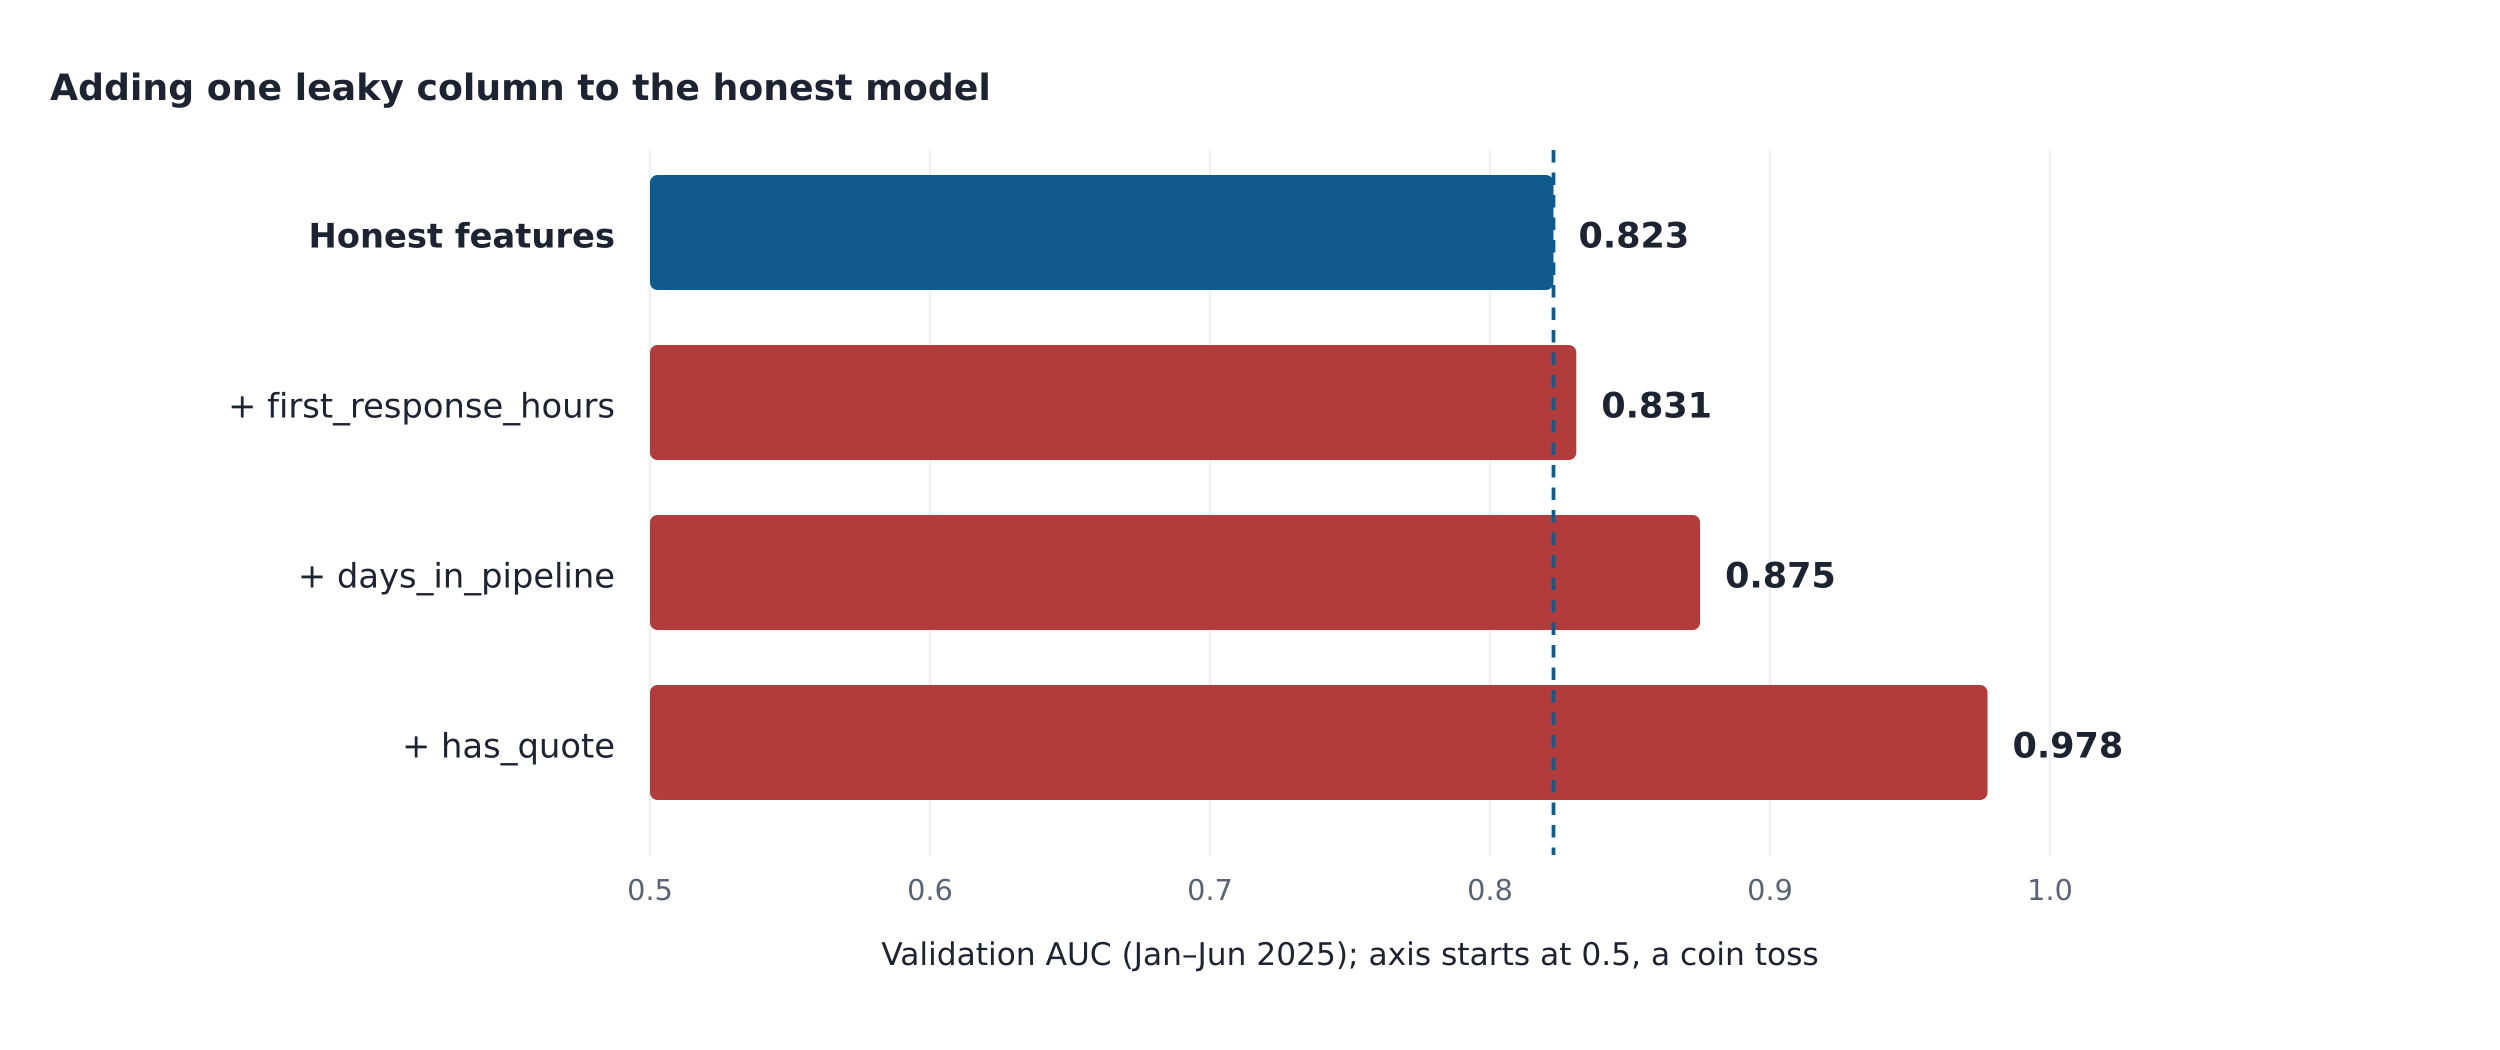
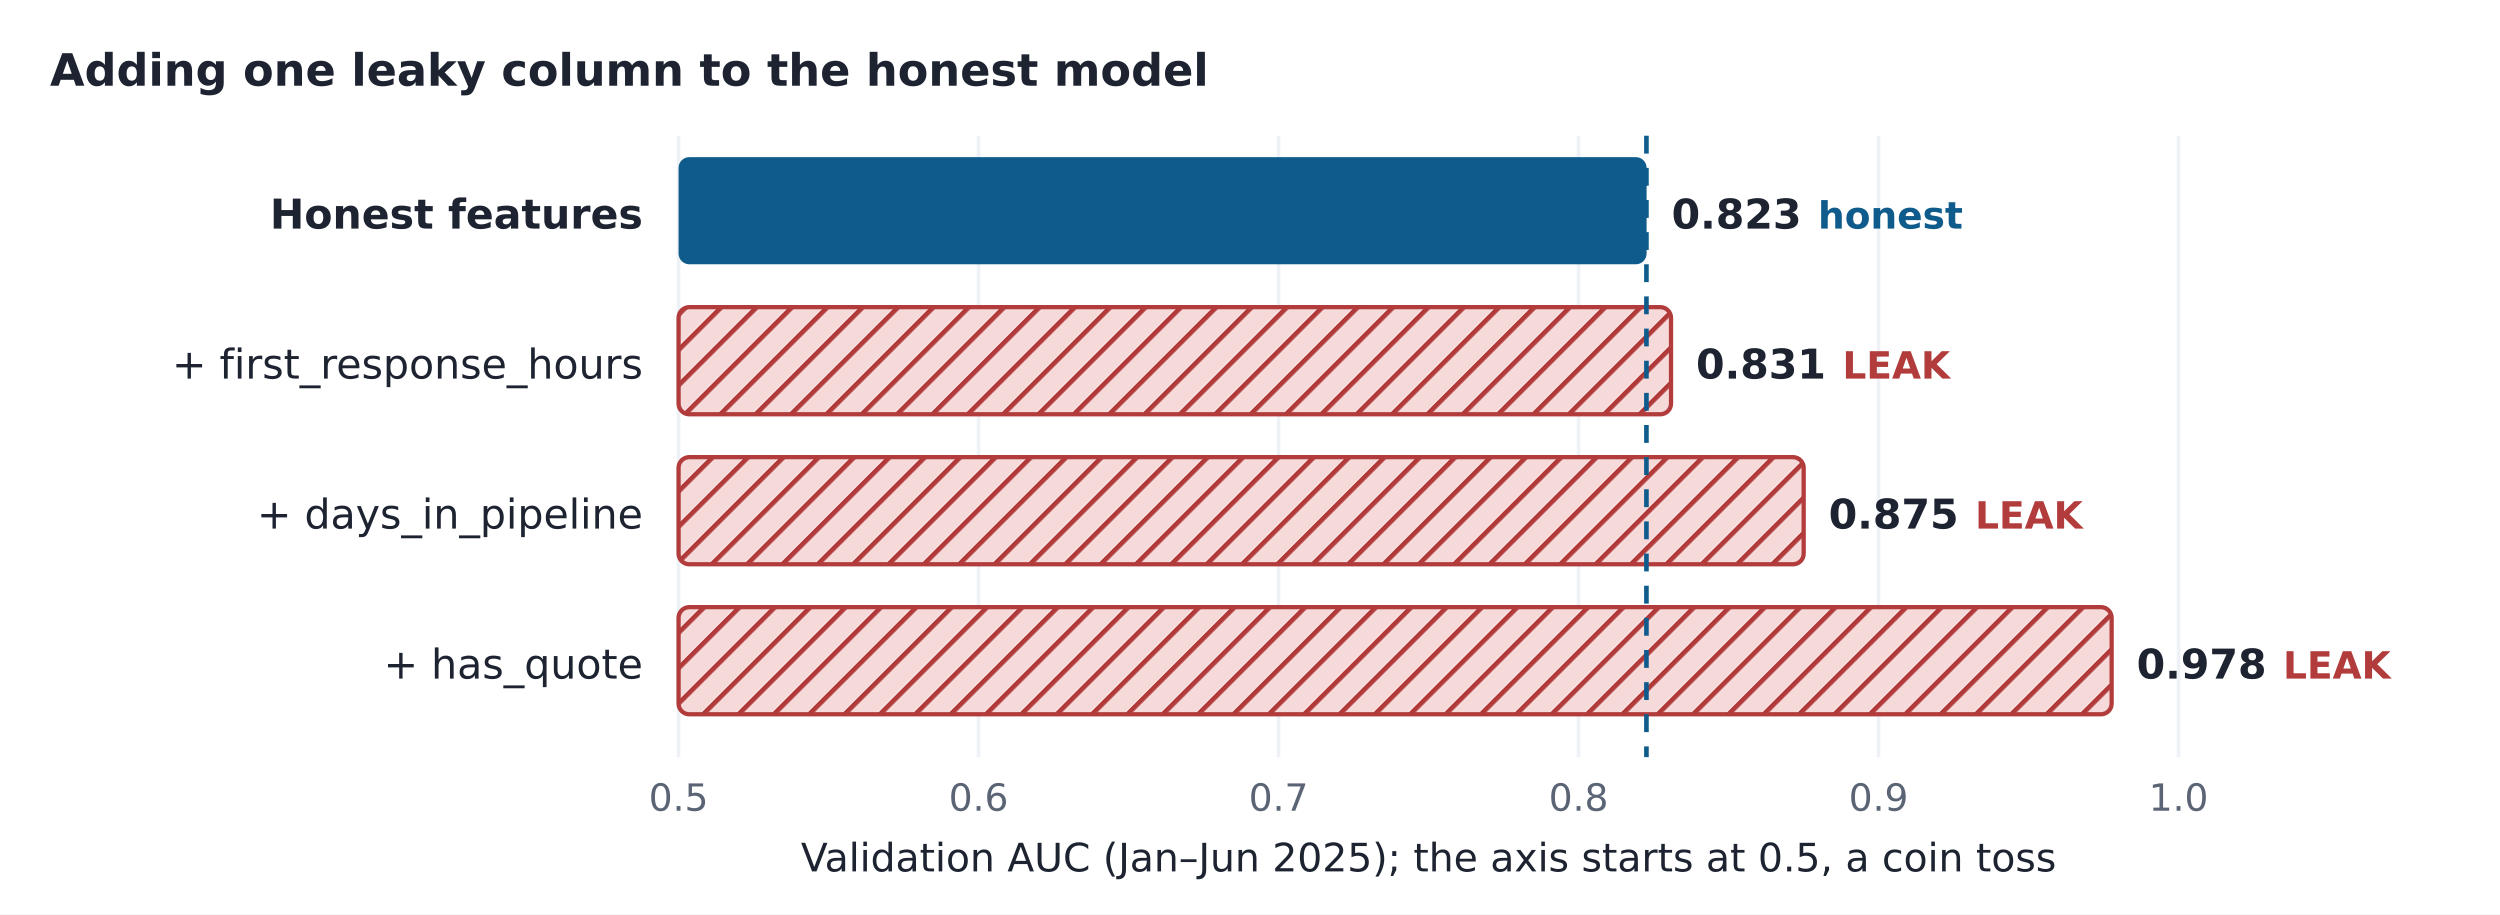
- <svg xmlns="http://www.w3.org/2000/svg" width="1000" height="420" viewBox="0 0 1000 420" font-family="DejaVu Sans, Arial, sans-serif">
-   <rect width="1000" height="420" fill="#ffffff" />
-   <path d="M260.0,60.0 L260.0,342.0" fill="none" stroke="#eef1f5" stroke-width="1" stroke-linejoin="round" />
-   <text x="260.0" y="360" font-size="11.5" fill="#5b6475" font-weight="normal" text-anchor="middle">0.5</text>
-   <path d="M372.0,60.0 L372.0,342.0" fill="none" stroke="#eef1f5" stroke-width="1" stroke-linejoin="round" />
-   <text x="372.0" y="360" font-size="11.5" fill="#5b6475" font-weight="normal" text-anchor="middle">0.6</text>
-   <path d="M484.0,60.0 L484.0,342.0" fill="none" stroke="#eef1f5" stroke-width="1" stroke-linejoin="round" />
-   <text x="484" y="360" font-size="11.5" fill="#5b6475" font-weight="normal" text-anchor="middle">0.7</text>
-   <path d="M596.0,60.0 L596.0,342.0" fill="none" stroke="#eef1f5" stroke-width="1" stroke-linejoin="round" />
-   <text x="596.0" y="360" font-size="11.5" fill="#5b6475" font-weight="normal" text-anchor="middle">0.8</text>
-   <path d="M708.0,60.0 L708.0,342.0" fill="none" stroke="#eef1f5" stroke-width="1" stroke-linejoin="round" />
-   <text x="708.0" y="360" font-size="11.5" fill="#5b6475" font-weight="normal" text-anchor="middle">0.9</text>
-   <path d="M820.0,60.0 L820.0,342.0" fill="none" stroke="#eef1f5" stroke-width="1" stroke-linejoin="round" />
-   <text x="820.0" y="360" font-size="11.5" fill="#5b6475" font-weight="normal" text-anchor="middle">1.0</text>
-   <rect x="260" y="70" width="361.397" height="46" rx="3" fill="#0f5c8c" stroke="none" stroke-width="1" />
-   <text x="246" y="99" font-size="13.5" fill="#1d2330" font-weight="bold" text-anchor="end">Honest features</text>
-   <text x="631.397" y="99" font-size="14" fill="#1d2330" font-weight="bold" text-anchor="start">0.823</text>
-   <rect x="260" y="138" width="370.518" height="46" rx="3" fill="#b23b3b" stroke="none" stroke-width="1" />
-   <text x="246" y="167" font-size="13.5" fill="#1d2330" font-weight="normal" text-anchor="end">+ first_response_hours</text>
-   <text x="640.518" y="167" font-size="14" fill="#1d2330" font-weight="bold" text-anchor="start">0.831</text>
-   <rect x="260" y="206" width="420.04" height="46" rx="3" fill="#b23b3b" stroke="none" stroke-width="1" />
-   <text x="246" y="235" font-size="13.5" fill="#1d2330" font-weight="normal" text-anchor="end">+ days_in_pipeline</text>
-   <text x="690.04" y="235" font-size="14" fill="#1d2330" font-weight="bold" text-anchor="start">0.875</text>
-   <rect x="260" y="274" width="535.012" height="46" rx="3" fill="#b23b3b" stroke="none" stroke-width="1" />
-   <text x="246" y="303" font-size="13.5" fill="#1d2330" font-weight="normal" text-anchor="end">+ has_quote</text>
-   <text x="805.012" y="303" font-size="14" fill="#1d2330" font-weight="bold" text-anchor="start">0.978</text>
-   <path d="M621.4,60.0 L621.4,342.0" fill="none" stroke="#0f5c8c" stroke-width="1.5" stroke-linejoin="round" stroke-dasharray="5 4" />
-   <text x="540.0" y="386" font-size="12.5" fill="#1d2330" font-weight="normal" text-anchor="middle">Validation AUC (Jan–Jun 2025); axis starts at 0.5, a coin toss</text>
-   <text x="20" y="40" font-size="14.5" fill="#1d2330" font-weight="bold" text-anchor="start" font-family="Poppins, DejaVu Sans, sans-serif">Adding one leaky column to the honest model</text>
+ <svg xmlns="http://www.w3.org/2000/svg" width="700" height="256" viewBox="0 0 700 256" font-family="DejaVu Sans, Arial, sans-serif">
+   <rect width="700" height="256" fill="#ffffff" />
+   <defs>
+     <pattern id="leak36" width="7" height="7" patternUnits="userSpaceOnUse" patternTransform="rotate(45)">
+       <rect width="7" height="7" fill="#f6dada" />
+       <line x1="0" y1="0" x2="0" y2="7" stroke="#b23b3b" stroke-width="2.6" />
+     </pattern>
+   </defs>
+   <path d="M190.0,38.0 L190.0,212.0" fill="none" stroke="#eef1f5" stroke-width="1" stroke-linejoin="round" />
+   <text x="190.0" y="227" font-size="10.5" fill="#5b6475" font-weight="normal" text-anchor="middle">0.5</text>
+   <path d="M274.0,38.0 L274.0,212.0" fill="none" stroke="#eef1f5" stroke-width="1" stroke-linejoin="round" />
+   <text x="274.0" y="227" font-size="10.5" fill="#5b6475" font-weight="normal" text-anchor="middle">0.6</text>
+   <path d="M358.0,38.0 L358.0,212.0" fill="none" stroke="#eef1f5" stroke-width="1" stroke-linejoin="round" />
+   <text x="358.0" y="227" font-size="10.5" fill="#5b6475" font-weight="normal" text-anchor="middle">0.7</text>
+   <path d="M442.0,38.0 L442.0,212.0" fill="none" stroke="#eef1f5" stroke-width="1" stroke-linejoin="round" />
+   <text x="442.0" y="227" font-size="10.5" fill="#5b6475" font-weight="normal" text-anchor="middle">0.8</text>
+   <path d="M526.0,38.0 L526.0,212.0" fill="none" stroke="#eef1f5" stroke-width="1" stroke-linejoin="round" />
+   <text x="526.0" y="227" font-size="10.5" fill="#5b6475" font-weight="normal" text-anchor="middle">0.9</text>
+   <path d="M610.0,38.0 L610.0,212.0" fill="none" stroke="#eef1f5" stroke-width="1" stroke-linejoin="round" />
+   <text x="610.0" y="227" font-size="10.5" fill="#5b6475" font-weight="normal" text-anchor="middle">1.0</text>
+   <rect x="190" y="44" width="271.047" height="30" rx="3" fill="#0f5c8c" stroke="none" stroke-width="1.2" />
+   <text x="180" y="64" font-size="11.5" fill="#1d2330" font-weight="bold" text-anchor="end">Honest features</text>
+   <text x="468.047" y="64" font-size="11.5" fill="#1d2330" font-weight="bold" text-anchor="start">0.823</text>
+   <text x="509.047" y="64" font-size="10.5" fill="#0f5c8c" font-weight="bold" text-anchor="start">honest</text>
+   <rect x="190" y="86" width="277.888" height="30" rx="3" fill="url(#leak36)" stroke="#b23b3b" stroke-width="1.2" />
+   <text x="180" y="106" font-size="11.5" fill="#1d2330" font-weight="normal" text-anchor="end">+ first_response_hours</text>
+   <text x="474.888" y="106" font-size="11.5" fill="#1d2330" font-weight="bold" text-anchor="start">0.831</text>
+   <text x="515.888" y="106" font-size="10.5" fill="#b23b3b" font-weight="bold" text-anchor="start">LEAK</text>
+   <rect x="190" y="128" width="315.03" height="30" rx="3" fill="url(#leak36)" stroke="#b23b3b" stroke-width="1.2" />
+   <text x="180" y="148" font-size="11.5" fill="#1d2330" font-weight="normal" text-anchor="end">+ days_in_pipeline</text>
+   <text x="512.03" y="148" font-size="11.5" fill="#1d2330" font-weight="bold" text-anchor="start">0.875</text>
+   <text x="553.03" y="148" font-size="10.5" fill="#b23b3b" font-weight="bold" text-anchor="start">LEAK</text>
+   <rect x="190" y="170" width="401.259" height="30" rx="3" fill="url(#leak36)" stroke="#b23b3b" stroke-width="1.2" />
+   <text x="180" y="190" font-size="11.5" fill="#1d2330" font-weight="normal" text-anchor="end">+ has_quote</text>
+   <text x="598.259" y="190" font-size="11.5" fill="#1d2330" font-weight="bold" text-anchor="start">0.978</text>
+   <text x="639.259" y="190" font-size="10.5" fill="#b23b3b" font-weight="bold" text-anchor="start">LEAK</text>
+   <path d="M461.0,38.0 L461.0,212.0" fill="none" stroke="#0f5c8c" stroke-width="1.3" stroke-linejoin="round" stroke-dasharray="5 4" />
+   <text x="400.0" y="244" font-size="11" fill="#1d2330" font-weight="normal" text-anchor="middle">Validation AUC (Jan–Jun 2025); the axis starts at 0.5, a coin toss</text>
+   <text x="14" y="24" font-size="12.5" fill="#1d2330" font-weight="bold" text-anchor="start" font-family="Poppins, DejaVu Sans, sans-serif">Adding one leaky column to the honest model</text>
</svg>
